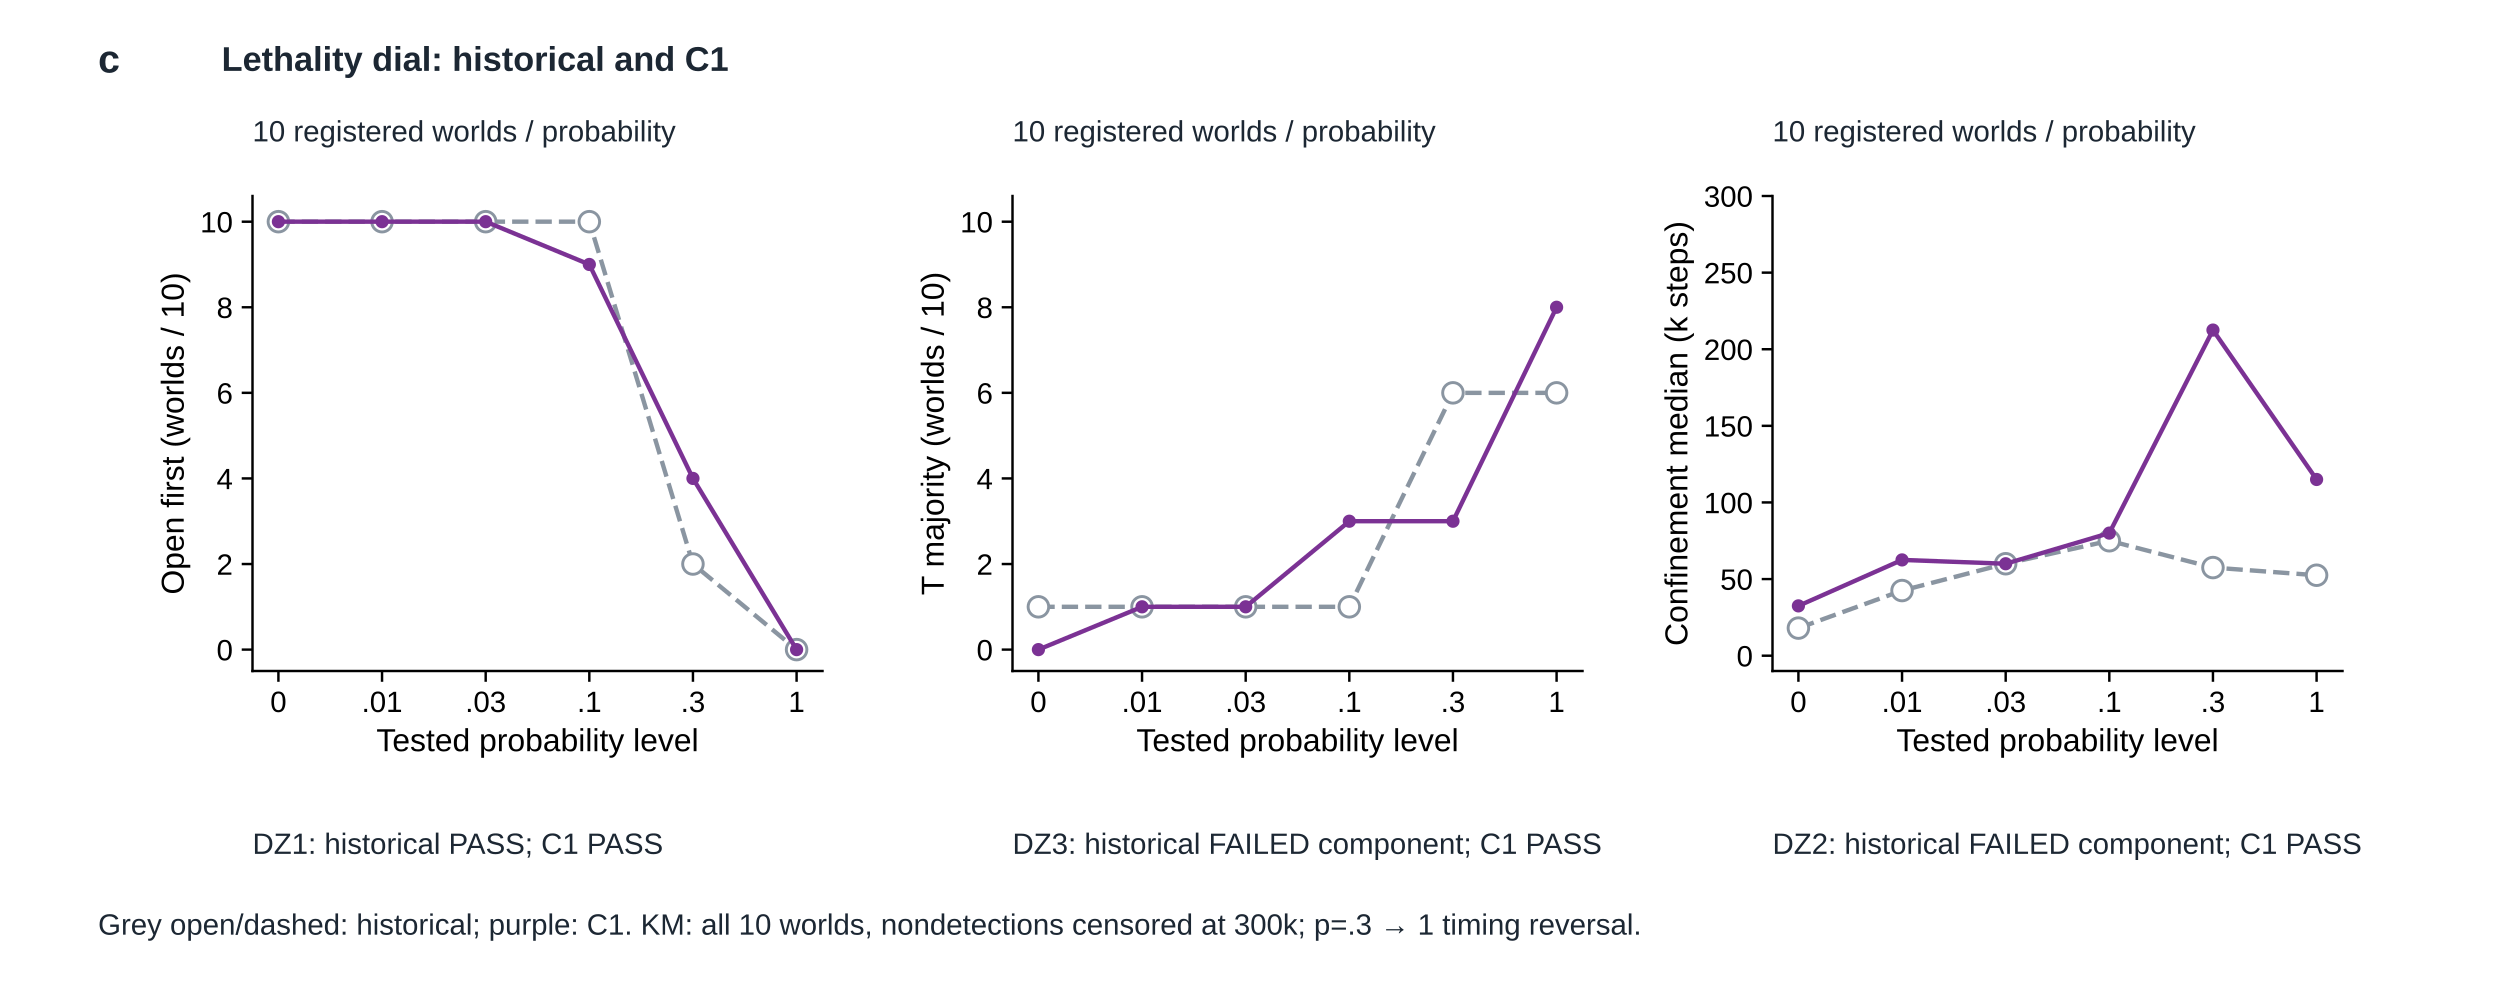
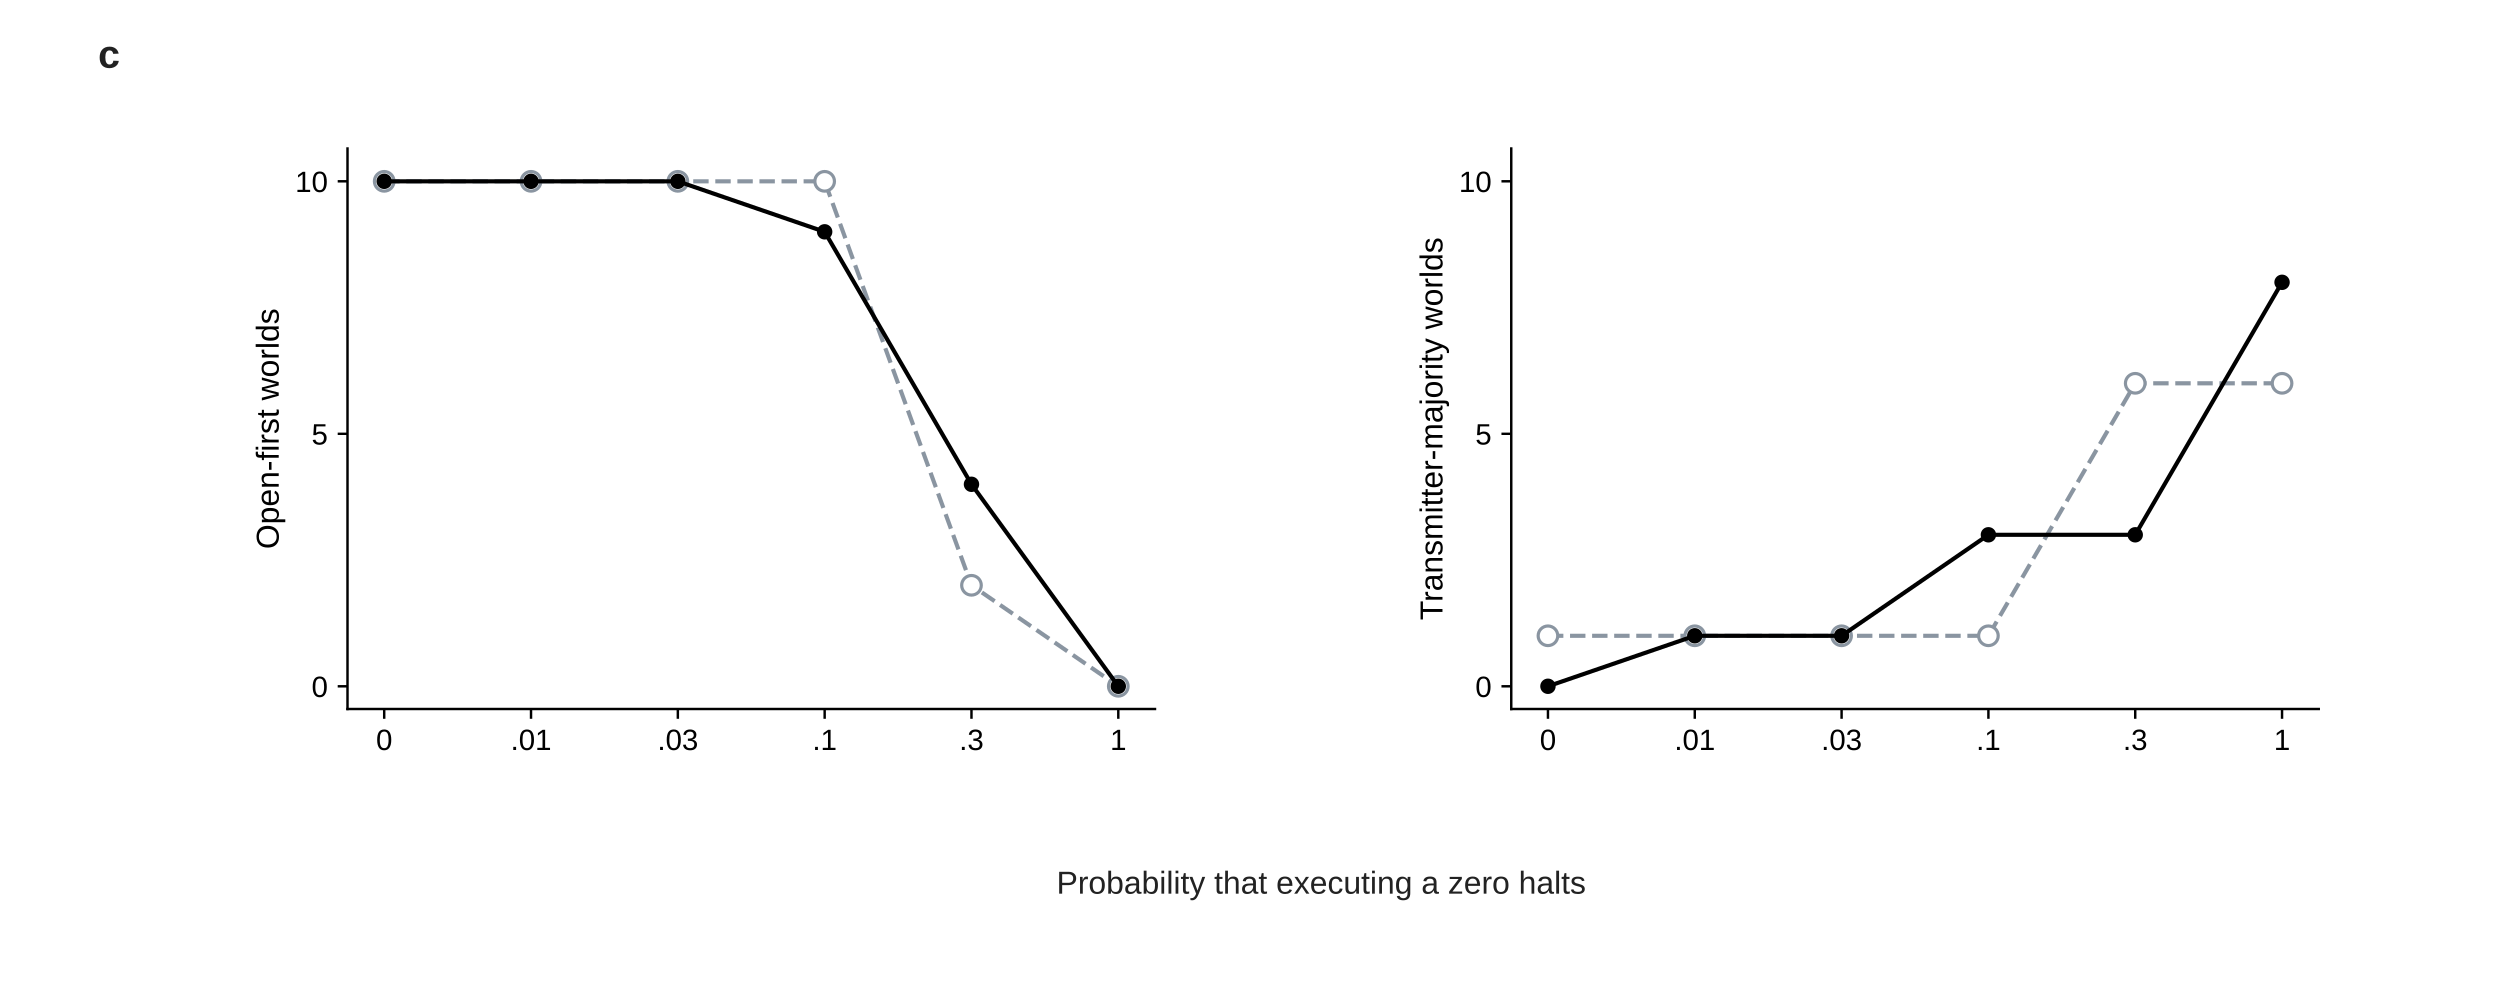
<svg xmlns="http://www.w3.org/2000/svg" xmlns:xlink="http://www.w3.org/1999/xlink" width="510.236pt" height="204.094pt" viewBox="0 0 510.236 204.094" version="1.1">
  <defs>
    <style type="text/css">*{stroke-linejoin: round; stroke-linecap: butt}</style>
  </defs>
  <g id="figure_1">
    <g id="patch_1">
      <path d="M 0 204.094 L 510.236 204.094 L 510.236 0 L 0 0 z " style="fill: #ffffff" />
    </g>
    <g id="axes_1">
      <g id="text_1">
-         <text style="font-weight: 700; font-size: 8px; font-family: 'Arial', 'Liberation Sans', 'DejaVu Sans', sans-serif; text-anchor: start; fill: #1c2733" x="20.027" y="14.804" transform="rotate(-0 20.02677 14.80438)">c</text>
+         <text style="font-weight: 700; font-size: 8px; font-family: 'Arial', 'Liberation Sans', 'DejaVu Sans', sans-serif; text-anchor: start; fill: #222222" x="20.027" y="13.835" transform="rotate(-0 20.02677 13.83493)">c</text>
      </g>
      <g id="text_2">
-         <text style="font-weight: 700; font-size: 7px; font-family: 'Arial', 'Liberation Sans', 'DejaVu Sans', sans-serif; text-anchor: start; fill: #1c2733" x="45.232" y="14.464" transform="rotate(-0 45.23244 14.46413)">Lethality dial: historical and C1</text>
-       </g>
-       <g id="text_3">
-         <text style="font-size: 6px; font-family: 'Arial', 'Liberation Sans', 'DejaVu Sans', sans-serif; text-anchor: start; fill: #1c2733" x="51.534" y="28.86" transform="rotate(-0 51.53386 28.8595)">10 registered worlds / probability</text>
-       </g>
-       <g id="text_4">
-         <text style="font-size: 6px; font-family: 'Arial', 'Liberation Sans', 'DejaVu Sans', sans-serif; text-anchor: start; fill: #1c2733" x="206.646" y="28.86" transform="rotate(-0 206.6457 28.8595)">10 registered worlds / probability</text>
-       </g>
-       <g id="text_5">
-         <text style="font-size: 6px; font-family: 'Arial', 'Liberation Sans', 'DejaVu Sans', sans-serif; text-anchor: start; fill: #1c2733" x="361.757" y="28.86" transform="rotate(-0 361.7575 28.8595)">10 registered worlds / probability</text>
-       </g>
-       <g id="text_6">
-         <text style="font-size: 6px; font-family: 'Arial', 'Liberation Sans', 'DejaVu Sans', sans-serif; text-anchor: start; fill: #1c2733" x="51.534" y="174.277" transform="rotate(-0 51.53386 174.2768)">DZ1: historical PASS; C1 PASS</text>
-       </g>
-       <g id="text_7">
-         <text style="font-size: 6px; font-family: 'Arial', 'Liberation Sans', 'DejaVu Sans', sans-serif; text-anchor: start; fill: #1c2733" x="206.646" y="174.277" transform="rotate(-0 206.6457 174.2768)">DZ3: historical FAILED component; C1 PASS</text>
-       </g>
-       <g id="text_8">
-         <text style="font-size: 6px; font-family: 'Arial', 'Liberation Sans', 'DejaVu Sans', sans-serif; text-anchor: start; fill: #1c2733" x="361.757" y="174.277" transform="rotate(-0 361.7575 174.2768)">DZ2: historical FAILED component; C1 PASS</text>
-       </g>
-       <g id="text_9">
-         <text style="font-size: 6px; font-family: 'Arial', 'Liberation Sans', 'DejaVu Sans', sans-serif; text-anchor: start; fill: #1c2733" x="20.027" y="190.757" transform="rotate(-0 20.02677 190.7575)">Grey open/dashed: historical; purple: C1. KM: all 10 worlds, nondetections censored at 300k; p=.3 → 1 timing reversal.</text>
+         <text style="font-size: 6.5px; font-family: 'Arial', 'Liberation Sans', 'DejaVu Sans', sans-serif; text-anchor: middle; fill: #222222" x="269.66" y="182.396" transform="rotate(-0 269.6598 182.3964)">Probability that executing a zero halts</text>
      </g>
    </g>
    <g id="axes_2">
      <g id="patch_2">
-         <path d="M 51.534 136.947 L 167.868 136.947 L 167.868 40.003 L 51.534 40.003 z " style="fill: #ffffff" />
+         <path d="M 70.923 144.703 L 235.729 144.703 L 235.729 30.308 L 70.923 30.308 z " style="fill: #ffffff" />
      </g>
      <g id="matplotlib.axis_1">
        <g id="xtick_1">
          <g id="line2d_1">
            <defs>
-               <path id="mdf52da53e5" d="M 0 0 L 0 2.2 " style="stroke: #000000; stroke-width: 0.5" />
+               <path id="me1000ee509" d="M 0 0 L 0 2 " style="stroke: #000000; stroke-width: 0.5" />
            </defs>
            <g>
-               <use xlink:href="#mdf52da53e5" x="56.822" y="136.947" style="stroke: #000000; stroke-width: 0.5" />
-             </g>
-           </g>
-           <g id="text_10">
-             <text style="font-size: 6px; font-family: 'Arial', 'Liberation Sans', 'DejaVu Sans', sans-serif; text-anchor: middle" x="56.822" y="145.316" transform="rotate(-0 56.82176 145.3156)">0</text>
+               <use xlink:href="#me1000ee509" x="78.414" y="144.703" style="stroke: #000000; stroke-width: 0.5" />
+             </g>
+           </g>
+           <g id="text_3">
+             <text style="font-size: 6px; font-family: 'Arial', 'Liberation Sans', 'DejaVu Sans', sans-serif; text-anchor: middle" x="78.414" y="153.071" transform="rotate(-0 78.41403 153.0712)">0</text>
          </g>
        </g>
        <g id="xtick_2">
          <g id="line2d_2">
            <g>
-               <use xlink:href="#mdf52da53e5" x="77.973" y="136.947" style="stroke: #000000; stroke-width: 0.5" />
-             </g>
-           </g>
-           <g id="text_11">
-             <text style="font-size: 6px; font-family: 'Arial', 'Liberation Sans', 'DejaVu Sans', sans-serif; text-anchor: middle" x="77.973" y="145.316" transform="rotate(-0 77.97337 145.3156)">.01</text>
+               <use xlink:href="#me1000ee509" x="108.379" y="144.703" style="stroke: #000000; stroke-width: 0.5" />
+             </g>
+           </g>
+           <g id="text_4">
+             <text style="font-size: 6px; font-family: 'Arial', 'Liberation Sans', 'DejaVu Sans', sans-serif; text-anchor: middle" x="108.379" y="153.071" transform="rotate(-0 108.3788 153.0712)">.01</text>
          </g>
        </g>
        <g id="xtick_3">
          <g id="line2d_3">
            <g>
-               <use xlink:href="#mdf52da53e5" x="99.125" y="136.947" style="stroke: #000000; stroke-width: 0.5" />
-             </g>
-           </g>
-           <g id="text_12">
-             <text style="font-size: 6px; font-family: 'Arial', 'Liberation Sans', 'DejaVu Sans', sans-serif; text-anchor: middle" x="99.125" y="145.316" transform="rotate(-0 99.12498 145.3156)">.03</text>
+               <use xlink:href="#me1000ee509" x="138.344" y="144.703" style="stroke: #000000; stroke-width: 0.5" />
+             </g>
+           </g>
+           <g id="text_5">
+             <text style="font-size: 6px; font-family: 'Arial', 'Liberation Sans', 'DejaVu Sans', sans-serif; text-anchor: middle" x="138.344" y="153.071" transform="rotate(-0 138.3436 153.0712)">.03</text>
          </g>
        </g>
        <g id="xtick_4">
          <g id="line2d_4">
            <g>
-               <use xlink:href="#mdf52da53e5" x="120.277" y="136.947" style="stroke: #000000; stroke-width: 0.5" />
-             </g>
-           </g>
-           <g id="text_13">
-             <text style="font-size: 6px; font-family: 'Arial', 'Liberation Sans', 'DejaVu Sans', sans-serif; text-anchor: middle" x="120.277" y="145.316" transform="rotate(-0 120.2766 145.3156)">.1</text>
+               <use xlink:href="#me1000ee509" x="168.308" y="144.703" style="stroke: #000000; stroke-width: 0.5" />
+             </g>
+           </g>
+           <g id="text_6">
+             <text style="font-size: 6px; font-family: 'Arial', 'Liberation Sans', 'DejaVu Sans', sans-serif; text-anchor: middle" x="168.308" y="153.071" transform="rotate(-0 168.3084 153.0712)">.1</text>
          </g>
        </g>
        <g id="xtick_5">
          <g id="line2d_5">
            <g>
-               <use xlink:href="#mdf52da53e5" x="141.428" y="136.947" style="stroke: #000000; stroke-width: 0.5" />
-             </g>
-           </g>
-           <g id="text_14">
-             <text style="font-size: 6px; font-family: 'Arial', 'Liberation Sans', 'DejaVu Sans', sans-serif; text-anchor: middle" x="141.428" y="145.316" transform="rotate(-0 141.4282 145.3156)">.3</text>
+               <use xlink:href="#me1000ee509" x="198.273" y="144.703" style="stroke: #000000; stroke-width: 0.5" />
+             </g>
+           </g>
+           <g id="text_7">
+             <text style="font-size: 6px; font-family: 'Arial', 'Liberation Sans', 'DejaVu Sans', sans-serif; text-anchor: middle" x="198.273" y="153.071" transform="rotate(-0 198.2732 153.0712)">.3</text>
          </g>
        </g>
        <g id="xtick_6">
          <g id="line2d_6">
            <g>
-               <use xlink:href="#mdf52da53e5" x="162.58" y="136.947" style="stroke: #000000; stroke-width: 0.5" />
-             </g>
-           </g>
-           <g id="text_15">
-             <text style="font-size: 6px; font-family: 'Arial', 'Liberation Sans', 'DejaVu Sans', sans-serif; text-anchor: middle" x="162.58" y="145.316" transform="rotate(-0 162.5798 145.3156)">1</text>
-           </g>
-         </g>
-         <g id="text_16">
-           <text style="font-size: 6.5px; font-family: 'Arial', 'Liberation Sans', 'DejaVu Sans', sans-serif; text-anchor: middle" x="109.701" y="153.31" transform="rotate(-0 109.7008 153.3104)">Tested probability level</text>
+               <use xlink:href="#me1000ee509" x="228.238" y="144.703" style="stroke: #000000; stroke-width: 0.5" />
+             </g>
+           </g>
+           <g id="text_8">
+             <text style="font-size: 6px; font-family: 'Arial', 'Liberation Sans', 'DejaVu Sans', sans-serif; text-anchor: middle" x="228.238" y="153.071" transform="rotate(-0 228.2379 153.0712)">1</text>
+           </g>
        </g>
      </g>
      <g id="matplotlib.axis_2">
        <g id="ytick_1">
          <g id="line2d_7">
            <defs>
-               <path id="mb01a11bad1" d="M 0 0 L -2.2 0 " style="stroke: #000000; stroke-width: 0.5" />
+               <path id="m516c5ef942" d="M 0 0 L -2 0 " style="stroke: #000000; stroke-width: 0.5" />
            </defs>
            <g>
-               <use xlink:href="#mb01a11bad1" x="51.534" y="132.581" style="stroke: #000000; stroke-width: 0.5" />
-             </g>
-           </g>
-           <g id="text_17">
-             <text style="font-size: 6px; font-family: 'Arial', 'Liberation Sans', 'DejaVu Sans', sans-serif; text-anchor: end" x="47.534" y="134.765" transform="rotate(-0 47.53386 134.7646)">0</text>
+               <use xlink:href="#m516c5ef942" x="70.923" y="140.065" style="stroke: #000000; stroke-width: 0.5" />
+             </g>
+           </g>
+           <g id="text_9">
+             <text style="font-size: 6px; font-family: 'Arial', 'Liberation Sans', 'DejaVu Sans', sans-serif; text-anchor: end" x="66.923" y="142.249" transform="rotate(-0 66.92284 142.2494)">0</text>
          </g>
        </g>
        <g id="ytick_2">
          <g id="line2d_8">
            <g>
-               <use xlink:href="#mb01a11bad1" x="51.534" y="115.113" style="stroke: #000000; stroke-width: 0.5" />
-             </g>
-           </g>
-           <g id="text_18">
-             <text style="font-size: 6px; font-family: 'Arial', 'Liberation Sans', 'DejaVu Sans', sans-serif; text-anchor: end" x="47.534" y="117.297" transform="rotate(-0 47.53386 117.2971)">2</text>
+               <use xlink:href="#m516c5ef942" x="70.923" y="88.536" style="stroke: #000000; stroke-width: 0.5" />
+             </g>
+           </g>
+           <g id="text_10">
+             <text style="font-size: 6px; font-family: 'Arial', 'Liberation Sans', 'DejaVu Sans', sans-serif; text-anchor: end" x="66.923" y="90.72" transform="rotate(-0 66.92284 90.72018)">5</text>
          </g>
        </g>
        <g id="ytick_3">
          <g id="line2d_9">
            <g>
-               <use xlink:href="#mb01a11bad1" x="51.534" y="97.645" style="stroke: #000000; stroke-width: 0.5" />
-             </g>
-           </g>
-           <g id="text_19">
-             <text style="font-size: 6px; font-family: 'Arial', 'Liberation Sans', 'DejaVu Sans', sans-serif; text-anchor: end" x="47.534" y="99.83" transform="rotate(-0 47.53386 99.8295)">4</text>
-           </g>
-         </g>
-         <g id="ytick_4">
-           <g id="line2d_10">
-             <g>
-               <use xlink:href="#mb01a11bad1" x="51.534" y="80.178" style="stroke: #000000; stroke-width: 0.5" />
-             </g>
-           </g>
-           <g id="text_20">
-             <text style="font-size: 6px; font-family: 'Arial', 'Liberation Sans', 'DejaVu Sans', sans-serif; text-anchor: end" x="47.534" y="82.362" transform="rotate(-0 47.53386 82.36196)">6</text>
-           </g>
-         </g>
-         <g id="ytick_5">
-           <g id="line2d_11">
-             <g>
-               <use xlink:href="#mb01a11bad1" x="51.534" y="62.71" style="stroke: #000000; stroke-width: 0.5" />
-             </g>
-           </g>
-           <g id="text_21">
-             <text style="font-size: 6px; font-family: 'Arial', 'Liberation Sans', 'DejaVu Sans', sans-serif; text-anchor: end" x="47.534" y="64.894" transform="rotate(-0 47.53386 64.89441)">8</text>
-           </g>
-         </g>
-         <g id="ytick_6">
-           <g id="line2d_12">
-             <g>
-               <use xlink:href="#mb01a11bad1" x="51.534" y="45.243" style="stroke: #000000; stroke-width: 0.5" />
-             </g>
-           </g>
-           <g id="text_22">
-             <text style="font-size: 6px; font-family: 'Arial', 'Liberation Sans', 'DejaVu Sans', sans-serif; text-anchor: end" x="47.534" y="47.427" transform="rotate(-0 47.53386 47.42687)">10</text>
-           </g>
-         </g>
-         <g id="text_23">
-           <text style="font-size: 6.5px; font-family: 'Arial', 'Liberation Sans', 'DejaVu Sans', sans-serif; text-anchor: middle" x="37.493" y="88.475" transform="rotate(-90 37.49269 88.47496)">Open first (worlds / 10)</text>
-         </g>
-       </g>
-       <g id="line2d_13">
-         <path d="M 56.822 45.243 L 77.973 45.243 L 99.125 45.243 L 120.277 45.243 L 141.428 115.113 L 162.58 132.581 " clip-path="url(#pd04efdc856)" style="fill: none; stroke-dasharray: 3.33,1.44; stroke-dashoffset: 0; stroke: #8a95a1; stroke-width: 0.9" />
+               <use xlink:href="#m516c5ef942" x="70.923" y="37.007" style="stroke: #000000; stroke-width: 0.5" />
+             </g>
+           </g>
+           <g id="text_11">
+             <text style="font-size: 6px; font-family: 'Arial', 'Liberation Sans', 'DejaVu Sans', sans-serif; text-anchor: end" x="66.923" y="39.191" transform="rotate(-0 66.92284 39.19092)">10</text>
+           </g>
+         </g>
+         <g id="text_12">
+           <text style="font-size: 6.5px; font-family: 'Arial', 'Liberation Sans', 'DejaVu Sans', sans-serif; text-anchor: middle" x="56.882" y="87.506" transform="rotate(-90 56.88179 87.50551)">Open-first worlds</text>
+         </g>
+       </g>
+       <g id="line2d_10">
+         <path d="M 78.414 37.007 L 108.379 37.007 L 138.344 37.007 L 168.308 37.007 L 198.273 119.454 L 228.238 140.065 " clip-path="url(#p5bc5ac1747)" style="fill: none; stroke-dasharray: 3.145,1.36; stroke-dashoffset: 0; stroke: #8a95a1; stroke-width: 0.85" />
        <defs>
-           <path id="m7a77ebc098" d="M 0 2.1 C 0.557 2.1 1.091 1.879 1.485 1.485 C 1.879 1.091 2.1 0.557 2.1 0 C 2.1 -0.557 1.879 -1.091 1.485 -1.485 C 1.091 -1.879 0.557 -2.1 0 -2.1 C -0.557 -2.1 -1.091 -1.879 -1.485 -1.485 C -1.879 -1.091 -2.1 -0.557 -2.1 0 C -2.1 0.557 -1.879 1.091 -1.485 1.485 C -1.091 1.879 -0.557 2.1 0 2.1 z " style="stroke: #8a95a1; stroke-width: 0.6" />
+           <path id="m2bf48e70ca" d="M 0 2 C 0.53 2 1.039 1.789 1.414 1.414 C 1.789 1.039 2 0.53 2 0 C 2 -0.53 1.789 -1.039 1.414 -1.414 C 1.039 -1.789 0.53 -2 0 -2 C -0.53 -2 -1.039 -1.789 -1.414 -1.414 C -1.789 -1.039 -2 -0.53 -2 0 C -2 0.53 -1.789 1.039 -1.414 1.414 C -1.039 1.789 -0.53 2 0 2 z " style="stroke: #8a95a1; stroke-width: 0.65" />
        </defs>
-         <g clip-path="url(#pd04efdc856)">
-           <use xlink:href="#m7a77ebc098" x="56.822" y="45.243" style="fill: #ffffff; stroke: #8a95a1; stroke-width: 0.6" />
-           <use xlink:href="#m7a77ebc098" x="77.973" y="45.243" style="fill: #ffffff; stroke: #8a95a1; stroke-width: 0.6" />
-           <use xlink:href="#m7a77ebc098" x="99.125" y="45.243" style="fill: #ffffff; stroke: #8a95a1; stroke-width: 0.6" />
-           <use xlink:href="#m7a77ebc098" x="120.277" y="45.243" style="fill: #ffffff; stroke: #8a95a1; stroke-width: 0.6" />
-           <use xlink:href="#m7a77ebc098" x="141.428" y="115.113" style="fill: #ffffff; stroke: #8a95a1; stroke-width: 0.6" />
-           <use xlink:href="#m7a77ebc098" x="162.58" y="132.581" style="fill: #ffffff; stroke: #8a95a1; stroke-width: 0.6" />
-         </g>
-       </g>
-       <g id="line2d_14">
-         <path d="M 56.822 45.243 L 77.973 45.243 L 99.125 45.243 L 120.277 53.977 L 141.428 97.645 L 162.58 132.581 " clip-path="url(#pd04efdc856)" style="fill: none; stroke: #7b3294; stroke-width: 0.9; stroke-linecap: square" />
+         <g clip-path="url(#p5bc5ac1747)">
+           <use xlink:href="#m2bf48e70ca" x="78.414" y="37.007" style="fill: #ffffff; stroke: #8a95a1; stroke-width: 0.65" />
+           <use xlink:href="#m2bf48e70ca" x="108.379" y="37.007" style="fill: #ffffff; stroke: #8a95a1; stroke-width: 0.65" />
+           <use xlink:href="#m2bf48e70ca" x="138.344" y="37.007" style="fill: #ffffff; stroke: #8a95a1; stroke-width: 0.65" />
+           <use xlink:href="#m2bf48e70ca" x="168.308" y="37.007" style="fill: #ffffff; stroke: #8a95a1; stroke-width: 0.65" />
+           <use xlink:href="#m2bf48e70ca" x="198.273" y="119.454" style="fill: #ffffff; stroke: #8a95a1; stroke-width: 0.65" />
+           <use xlink:href="#m2bf48e70ca" x="228.238" y="140.065" style="fill: #ffffff; stroke: #8a95a1; stroke-width: 0.65" />
+         </g>
+       </g>
+       <g id="line2d_11">
+         <path d="M 78.414 37.007 L 108.379 37.007 L 138.344 37.007 L 168.308 47.313 L 198.273 98.842 L 228.238 140.065 " clip-path="url(#p5bc5ac1747)" style="fill: none; stroke: #000000; stroke-width: 0.85; stroke-linecap: square" />
        <defs>
-           <path id="mba750c1ad2" d="M 0 1.05 C 0.278 1.05 0.546 0.939 0.742 0.742 C 0.939 0.546 1.05 0.278 1.05 0 C 1.05 -0.278 0.939 -0.546 0.742 -0.742 C 0.546 -0.939 0.278 -1.05 0 -1.05 C -0.278 -1.05 -0.546 -0.939 -0.742 -0.742 C -0.939 -0.546 -1.05 -0.278 -1.05 0 C -1.05 0.278 -0.939 0.546 -0.742 0.742 C -0.546 0.939 -0.278 1.05 0 1.05 z " style="stroke: #7b3294; stroke-width: 0.6" />
+           <path id="m3a3432f1b0" d="M 0 1.25 C 0.332 1.25 0.649 1.118 0.884 0.884 C 1.118 0.649 1.25 0.332 1.25 0 C 1.25 -0.332 1.118 -0.649 0.884 -0.884 C 0.649 -1.118 0.332 -1.25 0 -1.25 C -0.332 -1.25 -0.649 -1.118 -0.884 -0.884 C -1.118 -0.649 -1.25 -0.332 -1.25 0 C -1.25 0.332 -1.118 0.649 -0.884 0.884 C -0.649 1.118 -0.332 1.25 0 1.25 z " style="stroke: #000000; stroke-width: 0.65" />
        </defs>
-         <g clip-path="url(#pd04efdc856)">
-           <use xlink:href="#mba750c1ad2" x="56.822" y="45.243" style="fill: #7b3294; stroke: #7b3294; stroke-width: 0.6" />
-           <use xlink:href="#mba750c1ad2" x="77.973" y="45.243" style="fill: #7b3294; stroke: #7b3294; stroke-width: 0.6" />
-           <use xlink:href="#mba750c1ad2" x="99.125" y="45.243" style="fill: #7b3294; stroke: #7b3294; stroke-width: 0.6" />
-           <use xlink:href="#mba750c1ad2" x="120.277" y="53.977" style="fill: #7b3294; stroke: #7b3294; stroke-width: 0.6" />
-           <use xlink:href="#mba750c1ad2" x="141.428" y="97.645" style="fill: #7b3294; stroke: #7b3294; stroke-width: 0.6" />
-           <use xlink:href="#mba750c1ad2" x="162.58" y="132.581" style="fill: #7b3294; stroke: #7b3294; stroke-width: 0.6" />
+         <g clip-path="url(#p5bc5ac1747)">
+           <use xlink:href="#m3a3432f1b0" x="78.414" y="37.007" style="stroke: #000000; stroke-width: 0.65" />
+           <use xlink:href="#m3a3432f1b0" x="108.379" y="37.007" style="stroke: #000000; stroke-width: 0.65" />
+           <use xlink:href="#m3a3432f1b0" x="138.344" y="37.007" style="stroke: #000000; stroke-width: 0.65" />
+           <use xlink:href="#m3a3432f1b0" x="168.308" y="47.313" style="stroke: #000000; stroke-width: 0.65" />
+           <use xlink:href="#m3a3432f1b0" x="198.273" y="98.842" style="stroke: #000000; stroke-width: 0.65" />
+           <use xlink:href="#m3a3432f1b0" x="228.238" y="140.065" style="stroke: #000000; stroke-width: 0.65" />
        </g>
      </g>
      <g id="patch_3">
-         <path d="M 51.534 136.947 L 51.534 40.003 " style="fill: none; stroke: #000000; stroke-width: 0.5; stroke-linejoin: miter; stroke-linecap: square" />
+         <path d="M 70.923 144.703 L 70.923 30.308 " style="fill: none; stroke: #000000; stroke-width: 0.5; stroke-linejoin: miter; stroke-linecap: square" />
      </g>
      <g id="patch_4">
-         <path d="M 51.534 136.947 L 167.868 136.947 " style="fill: none; stroke: #000000; stroke-width: 0.5; stroke-linejoin: miter; stroke-linecap: square" />
+         <path d="M 70.923 144.703 L 235.729 144.703 " style="fill: none; stroke: #000000; stroke-width: 0.5; stroke-linejoin: miter; stroke-linecap: square" />
      </g>
    </g>
    <g id="axes_3">
      <g id="patch_5">
-         <path d="M 206.646 136.947 L 322.98 136.947 L 322.98 40.003 L 206.646 40.003 z " style="fill: #ffffff" />
+         <path d="M 308.438 144.703 L 473.244 144.703 L 473.244 30.308 L 308.438 30.308 z " style="fill: #ffffff" />
      </g>
      <g id="matplotlib.axis_3">
        <g id="xtick_7">
+           <g id="line2d_12">
+             <g>
+               <use xlink:href="#me1000ee509" x="315.929" y="144.703" style="stroke: #000000; stroke-width: 0.5" />
+             </g>
+           </g>
+           <g id="text_13">
+             <text style="font-size: 6px; font-family: 'Arial', 'Liberation Sans', 'DejaVu Sans', sans-serif; text-anchor: middle" x="315.929" y="153.071" transform="rotate(-0 315.929 153.0712)">0</text>
+           </g>
+         </g>
+         <g id="xtick_8">
+           <g id="line2d_13">
+             <g>
+               <use xlink:href="#me1000ee509" x="345.894" y="144.703" style="stroke: #000000; stroke-width: 0.5" />
+             </g>
+           </g>
+           <g id="text_14">
+             <text style="font-size: 6px; font-family: 'Arial', 'Liberation Sans', 'DejaVu Sans', sans-serif; text-anchor: middle" x="345.894" y="153.071" transform="rotate(-0 345.8938 153.0712)">.01</text>
+           </g>
+         </g>
+         <g id="xtick_9">
+           <g id="line2d_14">
+             <g>
+               <use xlink:href="#me1000ee509" x="375.859" y="144.703" style="stroke: #000000; stroke-width: 0.5" />
+             </g>
+           </g>
+           <g id="text_15">
+             <text style="font-size: 6px; font-family: 'Arial', 'Liberation Sans', 'DejaVu Sans', sans-serif; text-anchor: middle" x="375.859" y="153.071" transform="rotate(-0 375.8586 153.0712)">.03</text>
+           </g>
+         </g>
+         <g id="xtick_10">
          <g id="line2d_15">
            <g>
-               <use xlink:href="#mdf52da53e5" x="211.934" y="136.947" style="stroke: #000000; stroke-width: 0.5" />
-             </g>
-           </g>
-           <g id="text_24">
-             <text style="font-size: 6px; font-family: 'Arial', 'Liberation Sans', 'DejaVu Sans', sans-serif; text-anchor: middle" x="211.934" y="145.316" transform="rotate(-0 211.9336 145.3156)">0</text>
-           </g>
-         </g>
-         <g id="xtick_8">
+               <use xlink:href="#me1000ee509" x="405.823" y="144.703" style="stroke: #000000; stroke-width: 0.5" />
+             </g>
+           </g>
+           <g id="text_16">
+             <text style="font-size: 6px; font-family: 'Arial', 'Liberation Sans', 'DejaVu Sans', sans-serif; text-anchor: middle" x="405.823" y="153.071" transform="rotate(-0 405.8233 153.0712)">.1</text>
+           </g>
+         </g>
+         <g id="xtick_11">
          <g id="line2d_16">
            <g>
-               <use xlink:href="#mdf52da53e5" x="233.085" y="136.947" style="stroke: #000000; stroke-width: 0.5" />
-             </g>
-           </g>
-           <g id="text_25">
-             <text style="font-size: 6px; font-family: 'Arial', 'Liberation Sans', 'DejaVu Sans', sans-serif; text-anchor: middle" x="233.085" y="145.316" transform="rotate(-0 233.0852 145.3156)">.01</text>
-           </g>
-         </g>
-         <g id="xtick_9">
+               <use xlink:href="#me1000ee509" x="435.788" y="144.703" style="stroke: #000000; stroke-width: 0.5" />
+             </g>
+           </g>
+           <g id="text_17">
+             <text style="font-size: 6px; font-family: 'Arial', 'Liberation Sans', 'DejaVu Sans', sans-serif; text-anchor: middle" x="435.788" y="153.071" transform="rotate(-0 435.7881 153.0712)">.3</text>
+           </g>
+         </g>
+         <g id="xtick_12">
          <g id="line2d_17">
            <g>
-               <use xlink:href="#mdf52da53e5" x="254.237" y="136.947" style="stroke: #000000; stroke-width: 0.5" />
-             </g>
-           </g>
-           <g id="text_26">
-             <text style="font-size: 6px; font-family: 'Arial', 'Liberation Sans', 'DejaVu Sans', sans-serif; text-anchor: middle" x="254.237" y="145.316" transform="rotate(-0 254.2368 145.3156)">.03</text>
-           </g>
-         </g>
-         <g id="xtick_10">
+               <use xlink:href="#me1000ee509" x="465.753" y="144.703" style="stroke: #000000; stroke-width: 0.5" />
+             </g>
+           </g>
+           <g id="text_18">
+             <text style="font-size: 6px; font-family: 'Arial', 'Liberation Sans', 'DejaVu Sans', sans-serif; text-anchor: middle" x="465.753" y="153.071" transform="rotate(-0 465.7529 153.0712)">1</text>
+           </g>
+         </g>
+       </g>
+       <g id="matplotlib.axis_4">
+         <g id="ytick_4">
          <g id="line2d_18">
            <g>
-               <use xlink:href="#mdf52da53e5" x="275.388" y="136.947" style="stroke: #000000; stroke-width: 0.5" />
-             </g>
-           </g>
-           <g id="text_27">
-             <text style="font-size: 6px; font-family: 'Arial', 'Liberation Sans', 'DejaVu Sans', sans-serif; text-anchor: middle" x="275.388" y="145.316" transform="rotate(-0 275.3884 145.3156)">.1</text>
-           </g>
-         </g>
-         <g id="xtick_11">
+               <use xlink:href="#m516c5ef942" x="308.438" y="140.065" style="stroke: #000000; stroke-width: 0.5" />
+             </g>
+           </g>
+           <g id="text_19">
+             <text style="font-size: 6px; font-family: 'Arial', 'Liberation Sans', 'DejaVu Sans', sans-serif; text-anchor: end" x="304.438" y="142.249" transform="rotate(-0 304.4378 142.2494)">0</text>
+           </g>
+         </g>
+         <g id="ytick_5">
          <g id="line2d_19">
            <g>
-               <use xlink:href="#mdf52da53e5" x="296.54" y="136.947" style="stroke: #000000; stroke-width: 0.5" />
-             </g>
-           </g>
-           <g id="text_28">
-             <text style="font-size: 6px; font-family: 'Arial', 'Liberation Sans', 'DejaVu Sans', sans-serif; text-anchor: middle" x="296.54" y="145.316" transform="rotate(-0 296.54 145.3156)">.3</text>
-           </g>
-         </g>
-         <g id="xtick_12">
+               <use xlink:href="#m516c5ef942" x="308.438" y="88.536" style="stroke: #000000; stroke-width: 0.5" />
+             </g>
+           </g>
+           <g id="text_20">
+             <text style="font-size: 6px; font-family: 'Arial', 'Liberation Sans', 'DejaVu Sans', sans-serif; text-anchor: end" x="304.438" y="90.72" transform="rotate(-0 304.4378 90.72018)">5</text>
+           </g>
+         </g>
+         <g id="ytick_6">
          <g id="line2d_20">
            <g>
-               <use xlink:href="#mdf52da53e5" x="317.692" y="136.947" style="stroke: #000000; stroke-width: 0.5" />
-             </g>
-           </g>
-           <g id="text_29">
-             <text style="font-size: 6px; font-family: 'Arial', 'Liberation Sans', 'DejaVu Sans', sans-serif; text-anchor: middle" x="317.692" y="145.316" transform="rotate(-0 317.6916 145.3156)">1</text>
-           </g>
-         </g>
-         <g id="text_30">
-           <text style="font-size: 6.5px; font-family: 'Arial', 'Liberation Sans', 'DejaVu Sans', sans-serif; text-anchor: middle" x="264.813" y="153.31" transform="rotate(-0 264.8126 153.3104)">Tested probability level</text>
-         </g>
-       </g>
-       <g id="matplotlib.axis_4">
-         <g id="ytick_7">
-           <g id="line2d_21">
-             <g>
-               <use xlink:href="#mb01a11bad1" x="206.646" y="132.581" style="stroke: #000000; stroke-width: 0.5" />
-             </g>
-           </g>
-           <g id="text_31">
-             <text style="font-size: 6px; font-family: 'Arial', 'Liberation Sans', 'DejaVu Sans', sans-serif; text-anchor: end" x="202.646" y="134.765" transform="rotate(-0 202.6457 134.7646)">0</text>
-           </g>
-         </g>
-         <g id="ytick_8">
-           <g id="line2d_22">
-             <g>
-               <use xlink:href="#mb01a11bad1" x="206.646" y="115.113" style="stroke: #000000; stroke-width: 0.5" />
-             </g>
-           </g>
-           <g id="text_32">
-             <text style="font-size: 6px; font-family: 'Arial', 'Liberation Sans', 'DejaVu Sans', sans-serif; text-anchor: end" x="202.646" y="117.297" transform="rotate(-0 202.6457 117.2971)">2</text>
-           </g>
-         </g>
-         <g id="ytick_9">
-           <g id="line2d_23">
-             <g>
-               <use xlink:href="#mb01a11bad1" x="206.646" y="97.645" style="stroke: #000000; stroke-width: 0.5" />
-             </g>
-           </g>
-           <g id="text_33">
-             <text style="font-size: 6px; font-family: 'Arial', 'Liberation Sans', 'DejaVu Sans', sans-serif; text-anchor: end" x="202.646" y="99.83" transform="rotate(-0 202.6457 99.8295)">4</text>
-           </g>
-         </g>
-         <g id="ytick_10">
-           <g id="line2d_24">
-             <g>
-               <use xlink:href="#mb01a11bad1" x="206.646" y="80.178" style="stroke: #000000; stroke-width: 0.5" />
-             </g>
-           </g>
-           <g id="text_34">
-             <text style="font-size: 6px; font-family: 'Arial', 'Liberation Sans', 'DejaVu Sans', sans-serif; text-anchor: end" x="202.646" y="82.362" transform="rotate(-0 202.6457 82.36196)">6</text>
-           </g>
-         </g>
-         <g id="ytick_11">
-           <g id="line2d_25">
-             <g>
-               <use xlink:href="#mb01a11bad1" x="206.646" y="62.71" style="stroke: #000000; stroke-width: 0.5" />
-             </g>
-           </g>
-           <g id="text_35">
-             <text style="font-size: 6px; font-family: 'Arial', 'Liberation Sans', 'DejaVu Sans', sans-serif; text-anchor: end" x="202.646" y="64.894" transform="rotate(-0 202.6457 64.89441)">8</text>
-           </g>
-         </g>
-         <g id="ytick_12">
-           <g id="line2d_26">
-             <g>
-               <use xlink:href="#mb01a11bad1" x="206.646" y="45.243" style="stroke: #000000; stroke-width: 0.5" />
-             </g>
-           </g>
-           <g id="text_36">
-             <text style="font-size: 6px; font-family: 'Arial', 'Liberation Sans', 'DejaVu Sans', sans-serif; text-anchor: end" x="202.646" y="47.427" transform="rotate(-0 202.6457 47.42687)">10</text>
-           </g>
-         </g>
-         <g id="text_37">
-           <text style="font-size: 6.5px; font-family: 'Arial', 'Liberation Sans', 'DejaVu Sans', sans-serif; text-anchor: middle" x="192.604" y="88.475" transform="rotate(-90 192.6045 88.47496)">T majority (worlds / 10)</text>
-         </g>
-       </g>
-       <g id="line2d_27">
-         <path d="M 211.934 123.847 L 233.085 123.847 L 254.237 123.847 L 275.388 123.847 L 296.54 80.178 L 317.692 80.178 " clip-path="url(#pb6727d7520)" style="fill: none; stroke-dasharray: 3.33,1.44; stroke-dashoffset: 0; stroke: #8a95a1; stroke-width: 0.9" />
-         <g clip-path="url(#pb6727d7520)">
-           <use xlink:href="#m7a77ebc098" x="211.934" y="123.847" style="fill: #ffffff; stroke: #8a95a1; stroke-width: 0.6" />
-           <use xlink:href="#m7a77ebc098" x="233.085" y="123.847" style="fill: #ffffff; stroke: #8a95a1; stroke-width: 0.6" />
-           <use xlink:href="#m7a77ebc098" x="254.237" y="123.847" style="fill: #ffffff; stroke: #8a95a1; stroke-width: 0.6" />
-           <use xlink:href="#m7a77ebc098" x="275.388" y="123.847" style="fill: #ffffff; stroke: #8a95a1; stroke-width: 0.6" />
-           <use xlink:href="#m7a77ebc098" x="296.54" y="80.178" style="fill: #ffffff; stroke: #8a95a1; stroke-width: 0.6" />
-           <use xlink:href="#m7a77ebc098" x="317.692" y="80.178" style="fill: #ffffff; stroke: #8a95a1; stroke-width: 0.6" />
-         </g>
-       </g>
-       <g id="line2d_28">
-         <path d="M 211.934 132.581 L 233.085 123.847 L 254.237 123.847 L 275.388 106.379 L 296.54 106.379 L 317.692 62.71 " clip-path="url(#pb6727d7520)" style="fill: none; stroke: #7b3294; stroke-width: 0.9; stroke-linecap: square" />
-         <g clip-path="url(#pb6727d7520)">
-           <use xlink:href="#mba750c1ad2" x="211.934" y="132.581" style="fill: #7b3294; stroke: #7b3294; stroke-width: 0.6" />
-           <use xlink:href="#mba750c1ad2" x="233.085" y="123.847" style="fill: #7b3294; stroke: #7b3294; stroke-width: 0.6" />
-           <use xlink:href="#mba750c1ad2" x="254.237" y="123.847" style="fill: #7b3294; stroke: #7b3294; stroke-width: 0.6" />
-           <use xlink:href="#mba750c1ad2" x="275.388" y="106.379" style="fill: #7b3294; stroke: #7b3294; stroke-width: 0.6" />
-           <use xlink:href="#mba750c1ad2" x="296.54" y="106.379" style="fill: #7b3294; stroke: #7b3294; stroke-width: 0.6" />
-           <use xlink:href="#mba750c1ad2" x="317.692" y="62.71" style="fill: #7b3294; stroke: #7b3294; stroke-width: 0.6" />
+               <use xlink:href="#m516c5ef942" x="308.438" y="37.007" style="stroke: #000000; stroke-width: 0.5" />
+             </g>
+           </g>
+           <g id="text_21">
+             <text style="font-size: 6px; font-family: 'Arial', 'Liberation Sans', 'DejaVu Sans', sans-serif; text-anchor: end" x="304.438" y="39.191" transform="rotate(-0 304.4378 39.19092)">10</text>
+           </g>
+         </g>
+         <g id="text_22">
+           <text style="font-size: 6.5px; font-family: 'Arial', 'Liberation Sans', 'DejaVu Sans', sans-serif; text-anchor: middle" x="294.397" y="87.506" transform="rotate(-90 294.3966 87.50551)">Transmitter-majority worlds</text>
+         </g>
+       </g>
+       <g id="line2d_21">
+         <path d="M 315.929 129.76 L 345.894 129.76 L 375.859 129.76 L 405.823 129.76 L 435.788 78.23 L 465.753 78.23 " clip-path="url(#p3442036643)" style="fill: none; stroke-dasharray: 3.145,1.36; stroke-dashoffset: 0; stroke: #8a95a1; stroke-width: 0.85" />
+         <g clip-path="url(#p3442036643)">
+           <use xlink:href="#m2bf48e70ca" x="315.929" y="129.76" style="fill: #ffffff; stroke: #8a95a1; stroke-width: 0.65" />
+           <use xlink:href="#m2bf48e70ca" x="345.894" y="129.76" style="fill: #ffffff; stroke: #8a95a1; stroke-width: 0.65" />
+           <use xlink:href="#m2bf48e70ca" x="375.859" y="129.76" style="fill: #ffffff; stroke: #8a95a1; stroke-width: 0.65" />
+           <use xlink:href="#m2bf48e70ca" x="405.823" y="129.76" style="fill: #ffffff; stroke: #8a95a1; stroke-width: 0.65" />
+           <use xlink:href="#m2bf48e70ca" x="435.788" y="78.23" style="fill: #ffffff; stroke: #8a95a1; stroke-width: 0.65" />
+           <use xlink:href="#m2bf48e70ca" x="465.753" y="78.23" style="fill: #ffffff; stroke: #8a95a1; stroke-width: 0.65" />
+         </g>
+       </g>
+       <g id="line2d_22">
+         <path d="M 315.929 140.065 L 345.894 129.76 L 375.859 129.76 L 405.823 109.148 L 435.788 109.148 L 465.753 57.619 " clip-path="url(#p3442036643)" style="fill: none; stroke: #000000; stroke-width: 0.85; stroke-linecap: square" />
+         <g clip-path="url(#p3442036643)">
+           <use xlink:href="#m3a3432f1b0" x="315.929" y="140.065" style="stroke: #000000; stroke-width: 0.65" />
+           <use xlink:href="#m3a3432f1b0" x="345.894" y="129.76" style="stroke: #000000; stroke-width: 0.65" />
+           <use xlink:href="#m3a3432f1b0" x="375.859" y="129.76" style="stroke: #000000; stroke-width: 0.65" />
+           <use xlink:href="#m3a3432f1b0" x="405.823" y="109.148" style="stroke: #000000; stroke-width: 0.65" />
+           <use xlink:href="#m3a3432f1b0" x="435.788" y="109.148" style="stroke: #000000; stroke-width: 0.65" />
+           <use xlink:href="#m3a3432f1b0" x="465.753" y="57.619" style="stroke: #000000; stroke-width: 0.65" />
        </g>
      </g>
      <g id="patch_6">
-         <path d="M 206.646 136.947 L 206.646 40.003 " style="fill: none; stroke: #000000; stroke-width: 0.5; stroke-linejoin: miter; stroke-linecap: square" />
+         <path d="M 308.438 144.703 L 308.438 30.308 " style="fill: none; stroke: #000000; stroke-width: 0.5; stroke-linejoin: miter; stroke-linecap: square" />
      </g>
      <g id="patch_7">
-         <path d="M 206.646 136.947 L 322.98 136.947 " style="fill: none; stroke: #000000; stroke-width: 0.5; stroke-linejoin: miter; stroke-linecap: square" />
-       </g>
-     </g>
-     <g id="axes_4">
-       <g id="patch_8">
-         <path d="M 361.757 136.947 L 478.091 136.947 L 478.091 40.003 L 361.757 40.003 z " style="fill: #ffffff" />
-       </g>
-       <g id="matplotlib.axis_5">
-         <g id="xtick_13">
-           <g id="line2d_29">
-             <g>
-               <use xlink:href="#mdf52da53e5" x="367.045" y="136.947" style="stroke: #000000; stroke-width: 0.5" />
-             </g>
-           </g>
-           <g id="text_38">
-             <text style="font-size: 6px; font-family: 'Arial', 'Liberation Sans', 'DejaVu Sans', sans-serif; text-anchor: middle" x="367.045" y="145.316" transform="rotate(-0 367.0454 145.3156)">0</text>
-           </g>
-         </g>
-         <g id="xtick_14">
-           <g id="line2d_30">
-             <g>
-               <use xlink:href="#mdf52da53e5" x="388.197" y="136.947" style="stroke: #000000; stroke-width: 0.5" />
-             </g>
-           </g>
-           <g id="text_39">
-             <text style="font-size: 6px; font-family: 'Arial', 'Liberation Sans', 'DejaVu Sans', sans-serif; text-anchor: middle" x="388.197" y="145.316" transform="rotate(-0 388.197 145.3156)">.01</text>
-           </g>
-         </g>
-         <g id="xtick_15">
-           <g id="line2d_31">
-             <g>
-               <use xlink:href="#mdf52da53e5" x="409.349" y="136.947" style="stroke: #000000; stroke-width: 0.5" />
-             </g>
-           </g>
-           <g id="text_40">
-             <text style="font-size: 6px; font-family: 'Arial', 'Liberation Sans', 'DejaVu Sans', sans-serif; text-anchor: middle" x="409.349" y="145.316" transform="rotate(-0 409.3486 145.3156)">.03</text>
-           </g>
-         </g>
-         <g id="xtick_16">
-           <g id="line2d_32">
-             <g>
-               <use xlink:href="#mdf52da53e5" x="430.5" y="136.947" style="stroke: #000000; stroke-width: 0.5" />
-             </g>
-           </g>
-           <g id="text_41">
-             <text style="font-size: 6px; font-family: 'Arial', 'Liberation Sans', 'DejaVu Sans', sans-serif; text-anchor: middle" x="430.5" y="145.316" transform="rotate(-0 430.5002 145.3156)">.1</text>
-           </g>
-         </g>
-         <g id="xtick_17">
-           <g id="line2d_33">
-             <g>
-               <use xlink:href="#mdf52da53e5" x="451.652" y="136.947" style="stroke: #000000; stroke-width: 0.5" />
-             </g>
-           </g>
-           <g id="text_42">
-             <text style="font-size: 6px; font-family: 'Arial', 'Liberation Sans', 'DejaVu Sans', sans-serif; text-anchor: middle" x="451.652" y="145.316" transform="rotate(-0 451.6518 145.3156)">.3</text>
-           </g>
-         </g>
-         <g id="xtick_18">
-           <g id="line2d_34">
-             <g>
-               <use xlink:href="#mdf52da53e5" x="472.803" y="136.947" style="stroke: #000000; stroke-width: 0.5" />
-             </g>
-           </g>
-           <g id="text_43">
-             <text style="font-size: 6px; font-family: 'Arial', 'Liberation Sans', 'DejaVu Sans', sans-serif; text-anchor: middle" x="472.803" y="145.316" transform="rotate(-0 472.8034 145.3156)">1</text>
-           </g>
-         </g>
-         <g id="text_44">
-           <text style="font-size: 6.5px; font-family: 'Arial', 'Liberation Sans', 'DejaVu Sans', sans-serif; text-anchor: middle" x="419.924" y="153.31" transform="rotate(-0 419.9244 153.3104)">Tested probability level</text>
-         </g>
-       </g>
-       <g id="matplotlib.axis_6">
-         <g id="ytick_13">
-           <g id="line2d_35">
-             <g>
-               <use xlink:href="#mb01a11bad1" x="361.757" y="133.82" style="stroke: #000000; stroke-width: 0.5" />
-             </g>
-           </g>
-           <g id="text_45">
-             <text style="font-size: 6px; font-family: 'Arial', 'Liberation Sans', 'DejaVu Sans', sans-serif; text-anchor: end" x="357.757" y="136.004" transform="rotate(-0 357.7575 136.0042)">0</text>
-           </g>
-         </g>
-         <g id="ytick_14">
-           <g id="line2d_36">
-             <g>
-               <use xlink:href="#mb01a11bad1" x="361.757" y="118.184" style="stroke: #000000; stroke-width: 0.5" />
-             </g>
-           </g>
-           <g id="text_46">
-             <text style="font-size: 6px; font-family: 'Arial', 'Liberation Sans', 'DejaVu Sans', sans-serif; text-anchor: end" x="357.757" y="120.368" transform="rotate(-0 357.7575 120.368)">50</text>
-           </g>
-         </g>
-         <g id="ytick_15">
-           <g id="line2d_37">
-             <g>
-               <use xlink:href="#mb01a11bad1" x="361.757" y="102.548" style="stroke: #000000; stroke-width: 0.5" />
-             </g>
-           </g>
-           <g id="text_47">
-             <text style="font-size: 6px; font-family: 'Arial', 'Liberation Sans', 'DejaVu Sans', sans-serif; text-anchor: end" x="357.757" y="104.732" transform="rotate(-0 357.7575 104.7317)">100</text>
-           </g>
-         </g>
-         <g id="ytick_16">
-           <g id="line2d_38">
-             <g>
-               <use xlink:href="#mb01a11bad1" x="361.757" y="86.911" style="stroke: #000000; stroke-width: 0.5" />
-             </g>
-           </g>
-           <g id="text_48">
-             <text style="font-size: 6px; font-family: 'Arial', 'Liberation Sans', 'DejaVu Sans', sans-serif; text-anchor: end" x="357.757" y="89.095" transform="rotate(-0 357.7575 89.09542)">150</text>
-           </g>
-         </g>
-         <g id="ytick_17">
-           <g id="line2d_39">
-             <g>
-               <use xlink:href="#mb01a11bad1" x="361.757" y="71.275" style="stroke: #000000; stroke-width: 0.5" />
-             </g>
-           </g>
-           <g id="text_49">
-             <text style="font-size: 6px; font-family: 'Arial', 'Liberation Sans', 'DejaVu Sans', sans-serif; text-anchor: end" x="357.757" y="73.459" transform="rotate(-0 357.7575 73.45914)">200</text>
-           </g>
-         </g>
-         <g id="ytick_18">
-           <g id="line2d_40">
-             <g>
-               <use xlink:href="#mb01a11bad1" x="361.757" y="55.639" style="stroke: #000000; stroke-width: 0.5" />
-             </g>
-           </g>
-           <g id="text_50">
-             <text style="font-size: 6px; font-family: 'Arial', 'Liberation Sans', 'DejaVu Sans', sans-serif; text-anchor: end" x="357.757" y="57.823" transform="rotate(-0 357.7575 57.82287)">250</text>
-           </g>
-         </g>
-         <g id="ytick_19">
-           <g id="line2d_41">
-             <g>
-               <use xlink:href="#mb01a11bad1" x="361.757" y="40.003" style="stroke: #000000; stroke-width: 0.5" />
-             </g>
-           </g>
-           <g id="text_51">
-             <text style="font-size: 6px; font-family: 'Arial', 'Liberation Sans', 'DejaVu Sans', sans-serif; text-anchor: end" x="357.757" y="42.187" transform="rotate(-0 357.7575 42.1866)">300</text>
-           </g>
-         </g>
-         <g id="text_52">
-           <text style="font-size: 6.5px; font-family: 'Arial', 'Liberation Sans', 'DejaVu Sans', sans-serif; text-anchor: middle" x="344.38" y="88.475" transform="rotate(-90 344.3797 88.47496)">Confinement median (k steps)</text>
-         </g>
-       </g>
-       <g id="line2d_42">
-         <path d="M 367.045 128.191 L 388.197 120.529 L 409.349 115.057 L 430.5 110.366 L 451.652 115.838 L 472.803 117.402 " clip-path="url(#p4bc88a404d)" style="fill: none; stroke-dasharray: 3.33,1.44; stroke-dashoffset: 0; stroke: #8a95a1; stroke-width: 0.9" />
-         <g clip-path="url(#p4bc88a404d)">
-           <use xlink:href="#m7a77ebc098" x="367.045" y="128.191" style="fill: #ffffff; stroke: #8a95a1; stroke-width: 0.6" />
-           <use xlink:href="#m7a77ebc098" x="388.197" y="120.529" style="fill: #ffffff; stroke: #8a95a1; stroke-width: 0.6" />
-           <use xlink:href="#m7a77ebc098" x="409.349" y="115.057" style="fill: #ffffff; stroke: #8a95a1; stroke-width: 0.6" />
-           <use xlink:href="#m7a77ebc098" x="430.5" y="110.366" style="fill: #ffffff; stroke: #8a95a1; stroke-width: 0.6" />
-           <use xlink:href="#m7a77ebc098" x="451.652" y="115.838" style="fill: #ffffff; stroke: #8a95a1; stroke-width: 0.6" />
-           <use xlink:href="#m7a77ebc098" x="472.803" y="117.402" style="fill: #ffffff; stroke: #8a95a1; stroke-width: 0.6" />
-         </g>
-       </g>
-       <g id="line2d_43">
-         <path d="M 367.045 123.657 L 388.197 114.275 L 409.349 115.057 L 430.5 108.802 L 451.652 67.366 L 472.803 97.857 " clip-path="url(#p4bc88a404d)" style="fill: none; stroke: #7b3294; stroke-width: 0.9; stroke-linecap: square" />
-         <g clip-path="url(#p4bc88a404d)">
-           <use xlink:href="#mba750c1ad2" x="367.045" y="123.657" style="fill: #7b3294; stroke: #7b3294; stroke-width: 0.6" />
-           <use xlink:href="#mba750c1ad2" x="388.197" y="114.275" style="fill: #7b3294; stroke: #7b3294; stroke-width: 0.6" />
-           <use xlink:href="#mba750c1ad2" x="409.349" y="115.057" style="fill: #7b3294; stroke: #7b3294; stroke-width: 0.6" />
-           <use xlink:href="#mba750c1ad2" x="430.5" y="108.802" style="fill: #7b3294; stroke: #7b3294; stroke-width: 0.6" />
-           <use xlink:href="#mba750c1ad2" x="451.652" y="67.366" style="fill: #7b3294; stroke: #7b3294; stroke-width: 0.6" />
-           <use xlink:href="#mba750c1ad2" x="472.803" y="97.857" style="fill: #7b3294; stroke: #7b3294; stroke-width: 0.6" />
-         </g>
-       </g>
-       <g id="patch_9">
-         <path d="M 361.757 136.947 L 361.757 40.003 " style="fill: none; stroke: #000000; stroke-width: 0.5; stroke-linejoin: miter; stroke-linecap: square" />
-       </g>
-       <g id="patch_10">
-         <path d="M 361.757 136.947 L 478.091 136.947 " style="fill: none; stroke: #000000; stroke-width: 0.5; stroke-linejoin: miter; stroke-linecap: square" />
+         <path d="M 308.438 144.703 L 473.244 144.703 " style="fill: none; stroke: #000000; stroke-width: 0.5; stroke-linejoin: miter; stroke-linecap: square" />
      </g>
    </g>
  </g>
  <defs>
-     <clipPath id="pd04efdc856">
-       <rect x="51.534" y="40.003" width="116.334" height="96.945" />
+     <clipPath id="p5bc5ac1747">
+       <rect x="70.923" y="30.308" width="164.806" height="114.395" />
    </clipPath>
-     <clipPath id="pb6727d7520">
-       <rect x="206.646" y="40.003" width="116.334" height="96.945" />
-     </clipPath>
-     <clipPath id="p4bc88a404d">
-       <rect x="361.757" y="40.003" width="116.334" height="96.945" />
+     <clipPath id="p3442036643">
+       <rect x="308.438" y="30.308" width="164.806" height="114.395" />
    </clipPath>
  </defs>
</svg>
